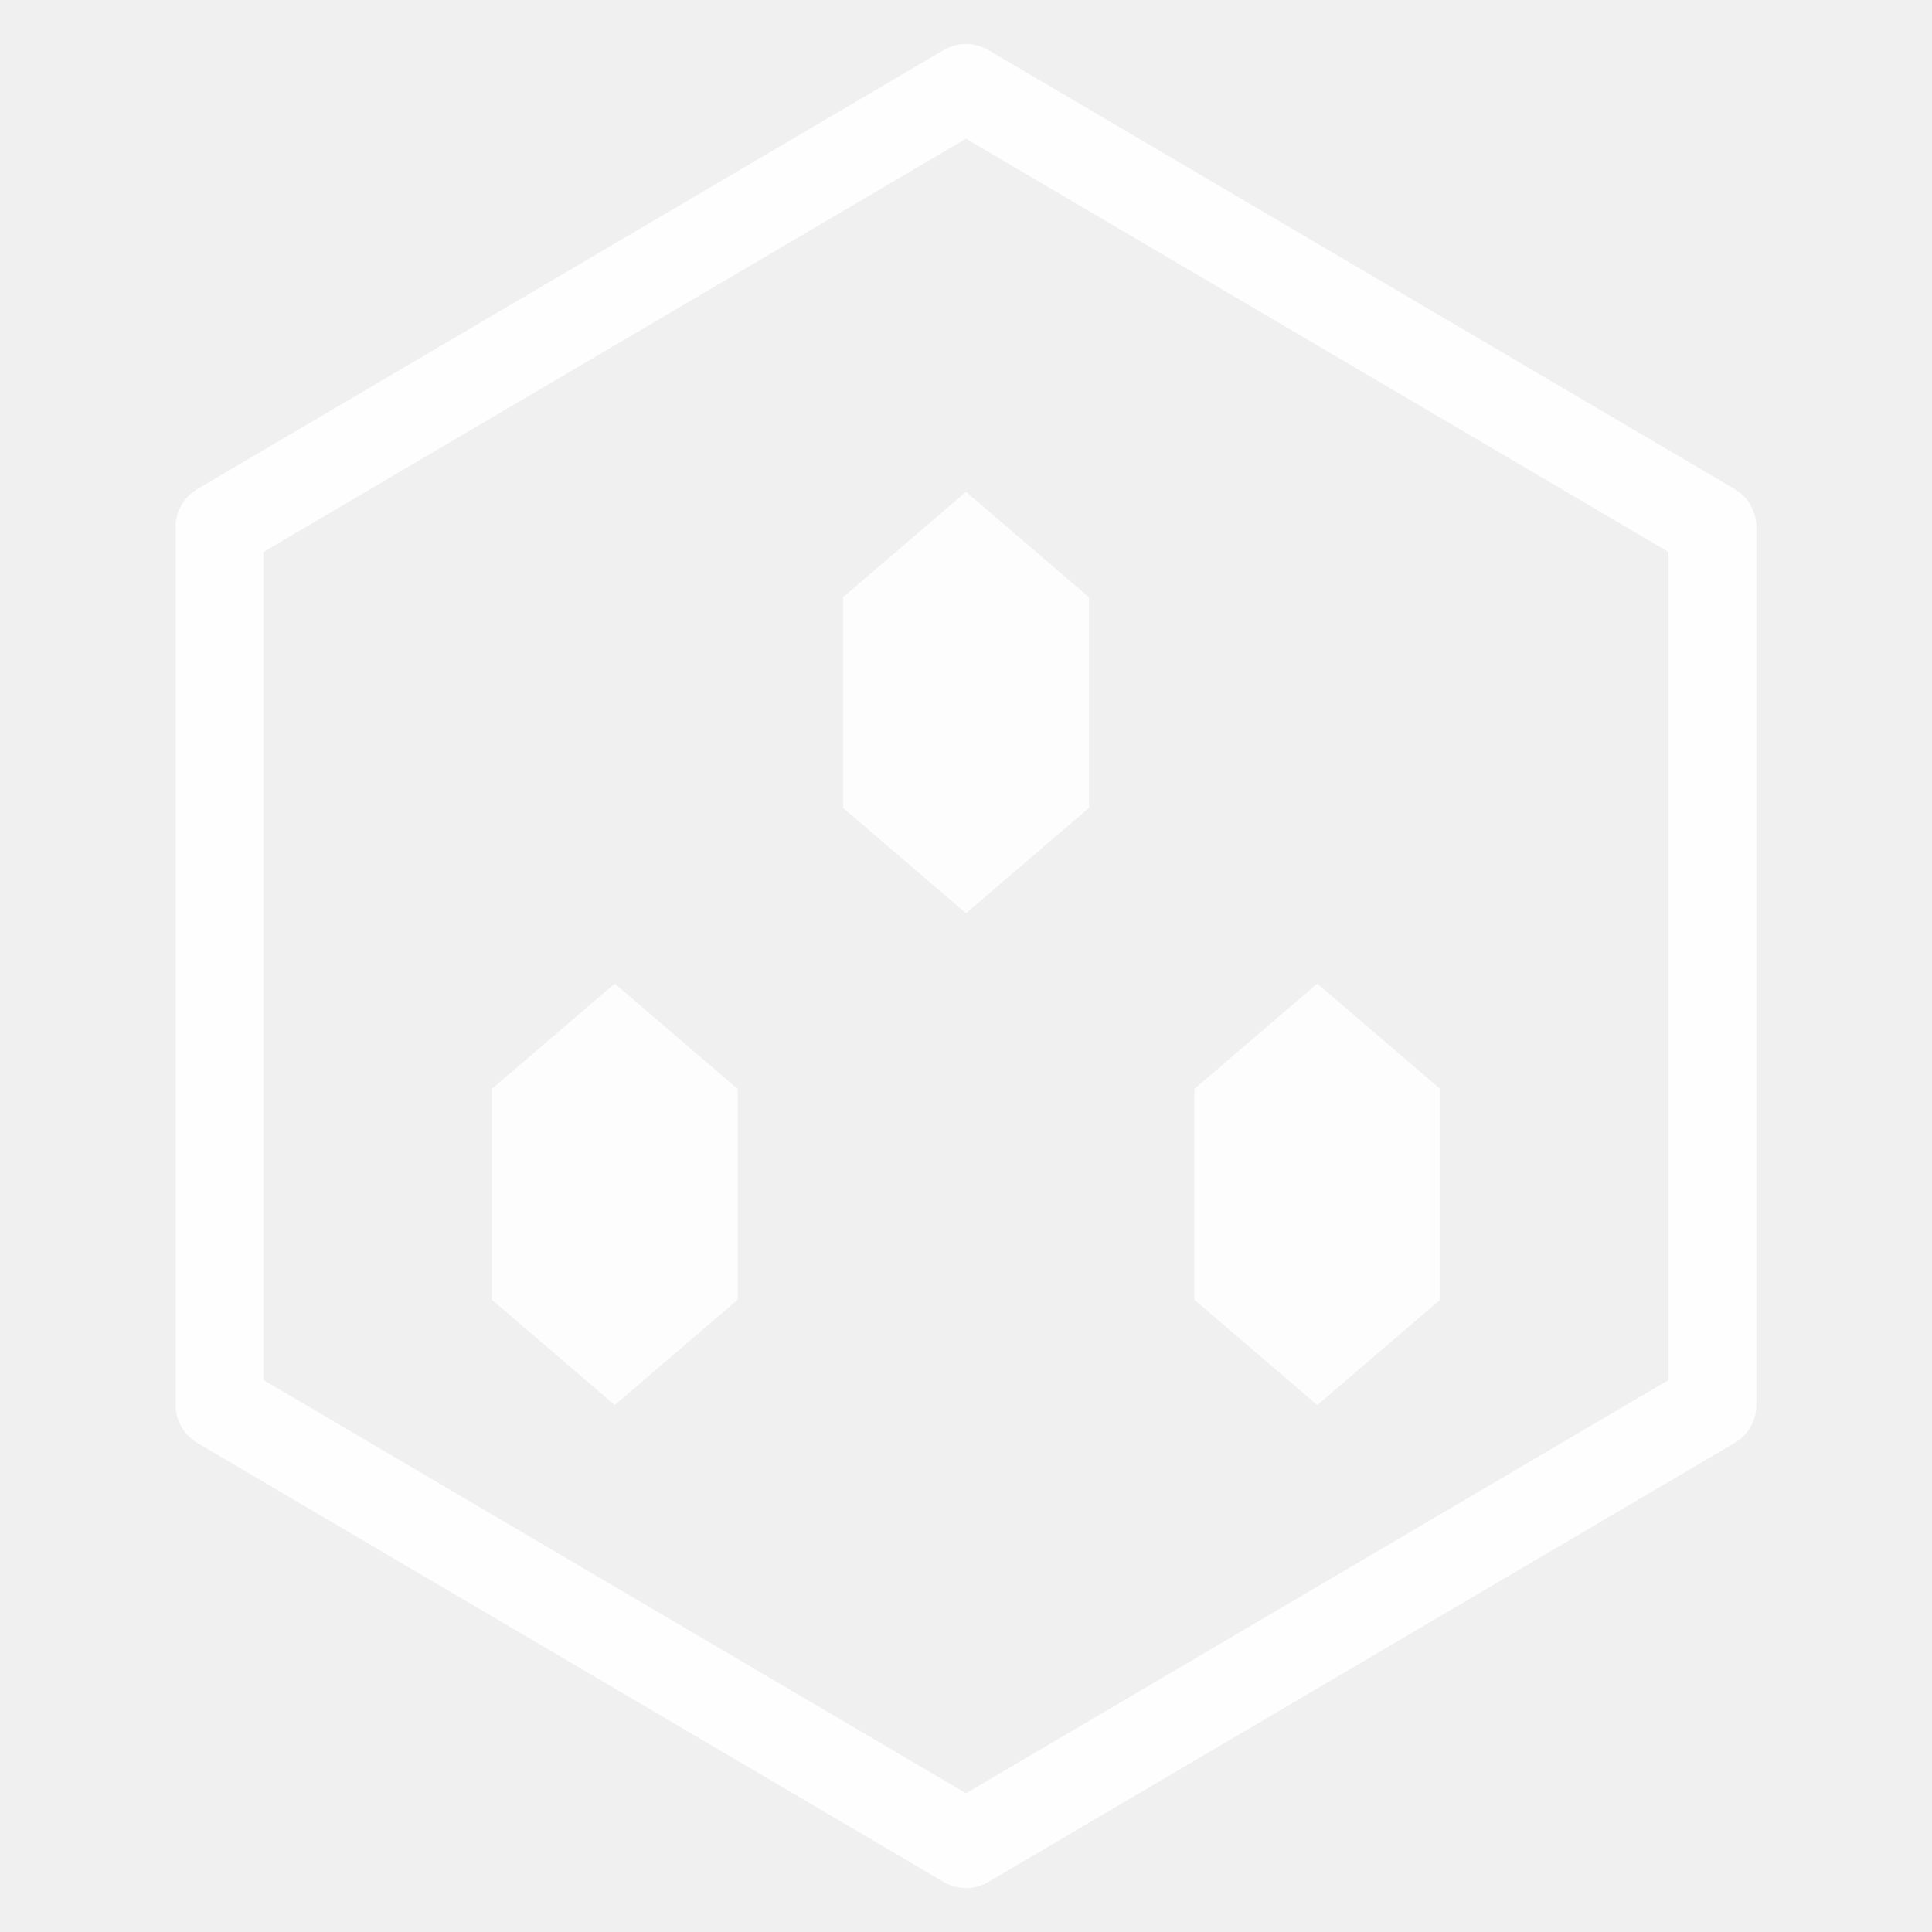
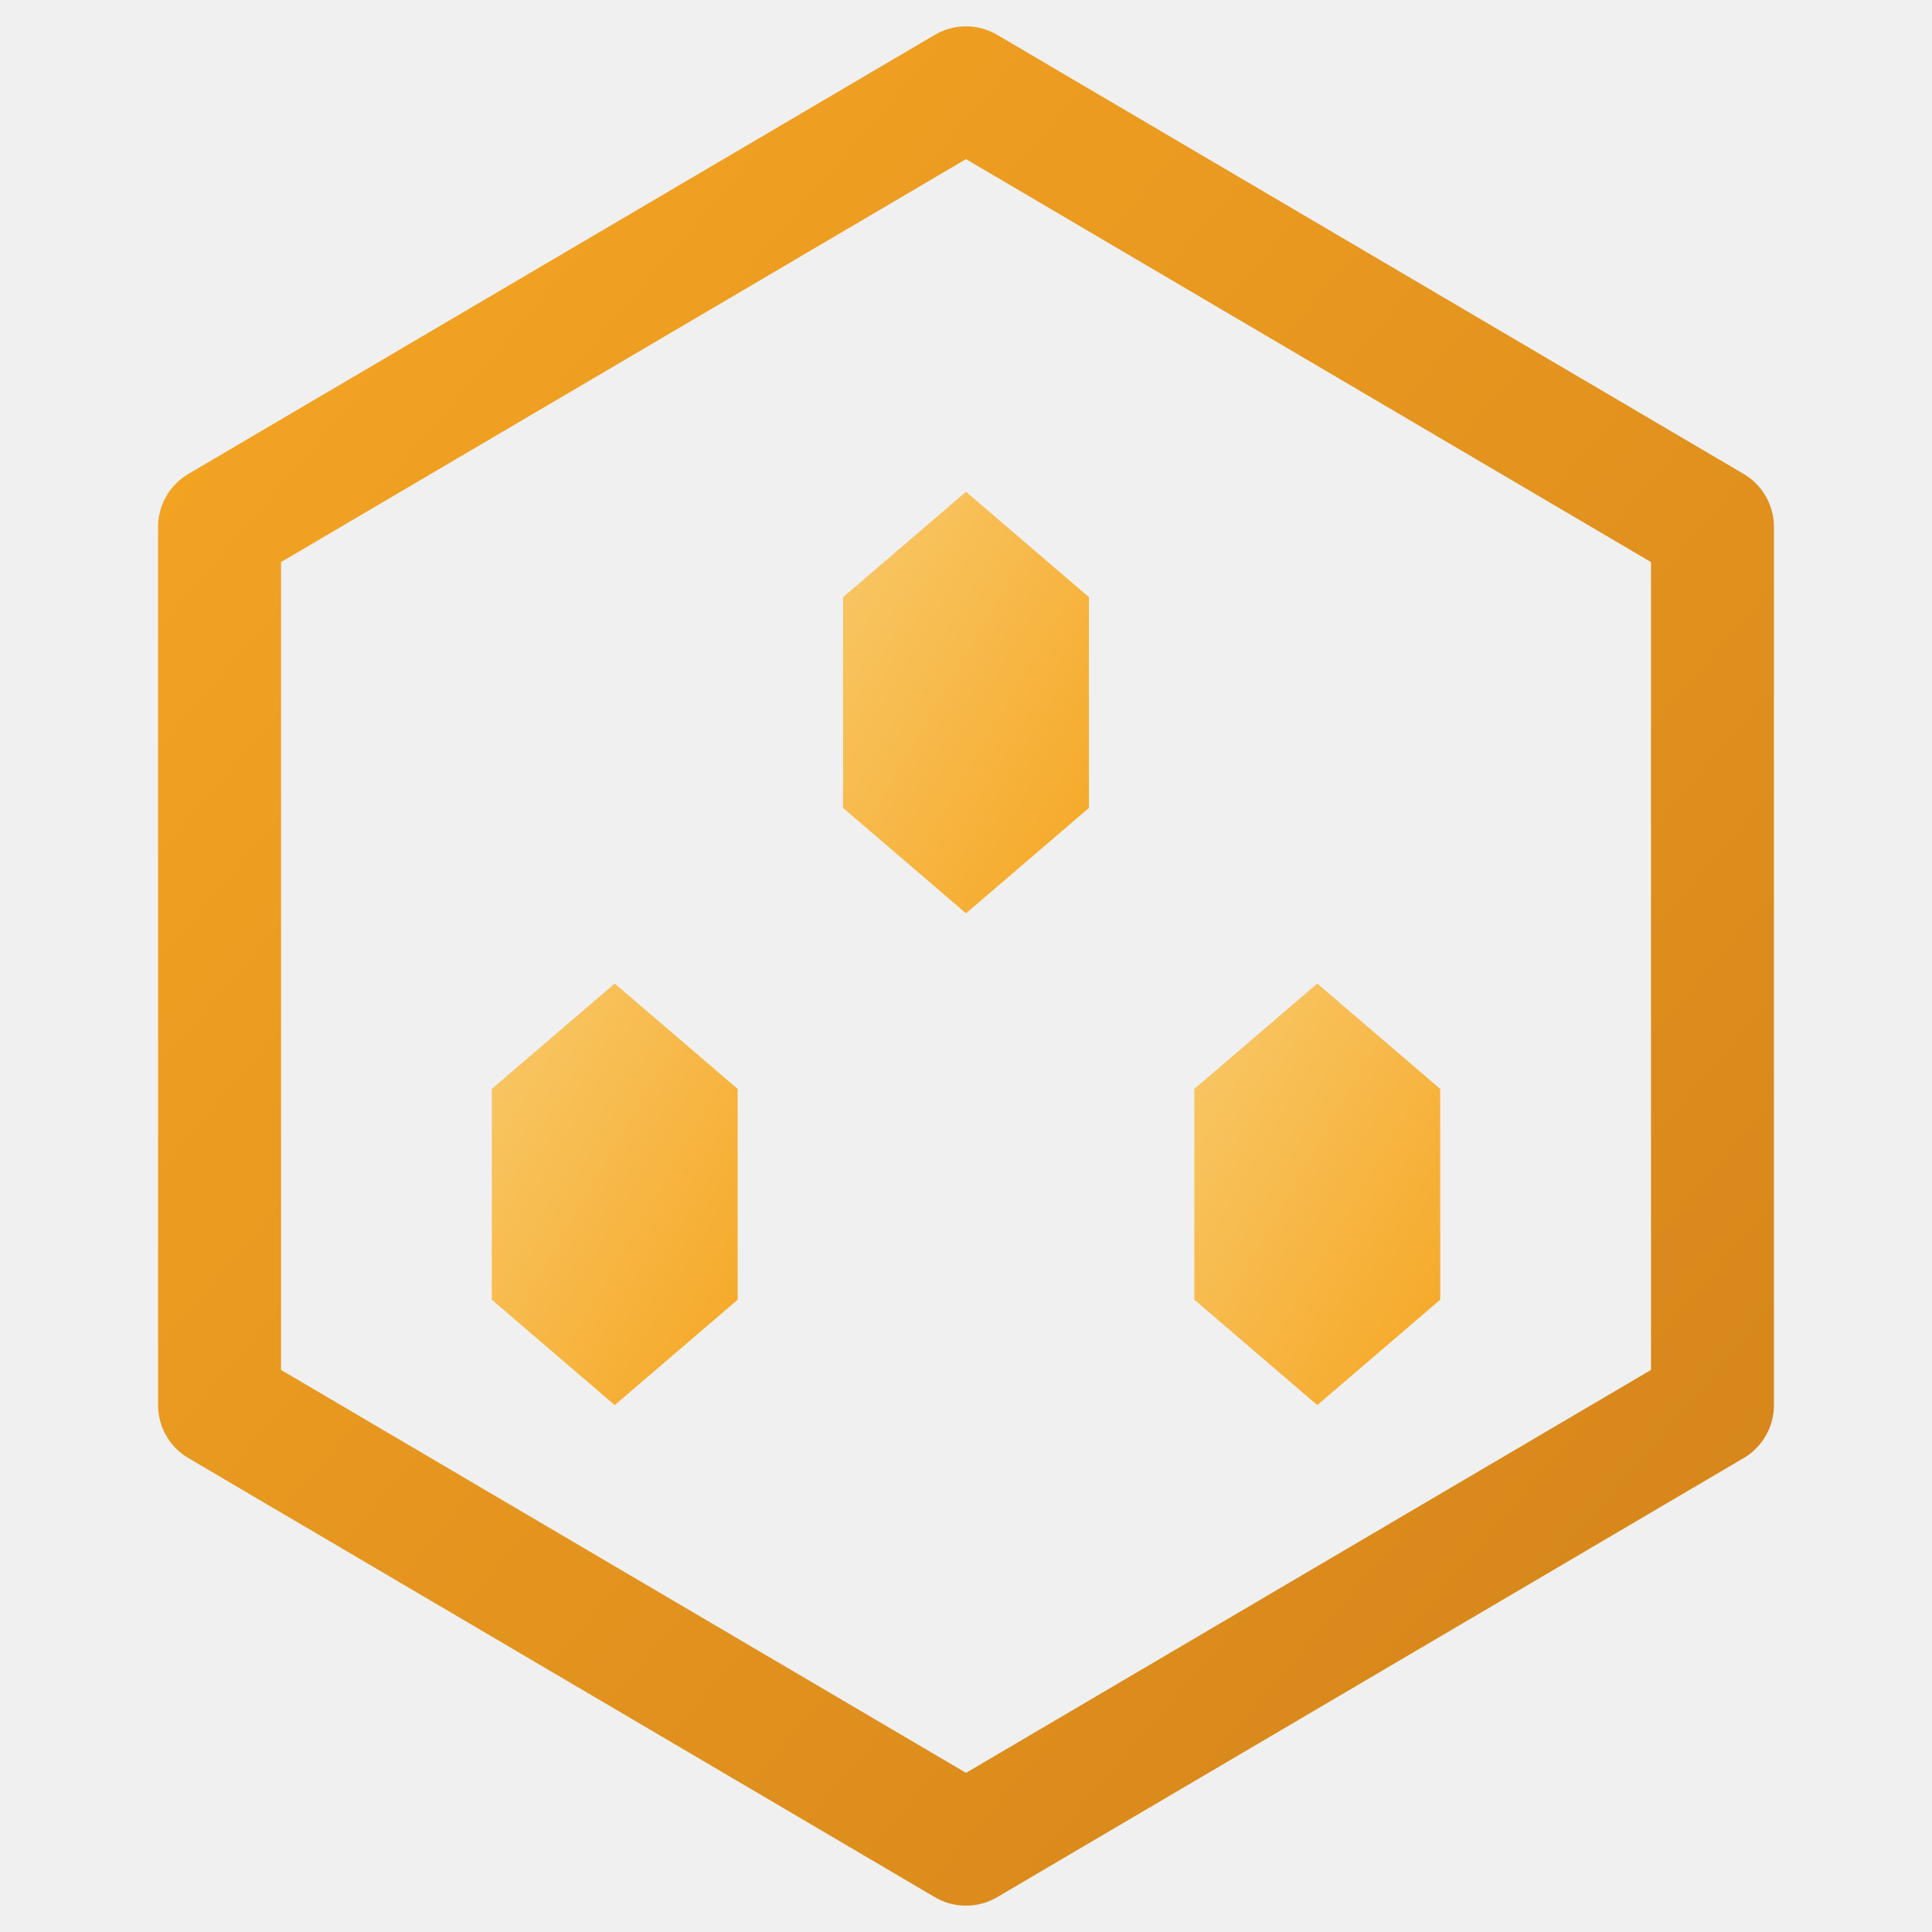
<svg xmlns="http://www.w3.org/2000/svg" viewBox="0 0 110 110" width="110" height="110">
-   <polygon points="55,5 97.5,30 97.5,80 55,105 12.5,80 12.5,30" fill="none" stroke="#FFFFFF" stroke-width="5" stroke-linejoin="round" opacity="0.9" />
-   <polygon points="55,28 62,34 62,46 55,52 48,46 48,34" fill="#FFFFFF" opacity="0.85" />
-   <polygon points="35,56 42,62 42,74 35,80 28,74 28,62" fill="#FFFFFF" opacity="0.85" />
-   <polygon points="75,56 82,62 82,74 75,80 68,74 68,62" fill="#FFFFFF" opacity="0.85" />
+   <defs>
+     <linearGradient id="gold" x1="0%" y1="0%" x2="100%" y2="100%">
+       <stop offset="0%" stop-color="#F5A623" />
+       <stop offset="100%" stop-color="#D4841A" />
+     </linearGradient>
+     <linearGradient id="goldLight" x1="0%" y1="0%" x2="100%" y2="100%">
+       <stop offset="0%" stop-color="#F9C96A" />
+       <stop offset="100%" stop-color="#F5A623" />
+     </linearGradient>
+   </defs>
+   <polygon points="55,5 97.5,30 97.5,80 55,105 12.5,80 12.5,30" fill="none" stroke="url(#gold)" stroke-width="7" stroke-linejoin="round" />
+   <polygon points="55,28 62,34 62,46 55,52 48,46 48,34" fill="url(#goldLight)" />
+   <polygon points="35,56 42,62 42,74 35,80 28,74 28,62" fill="url(#goldLight)" />
+   <polygon points="75,56 82,62 82,74 75,80 68,74 68,62" fill="url(#goldLight)" />
</svg>
